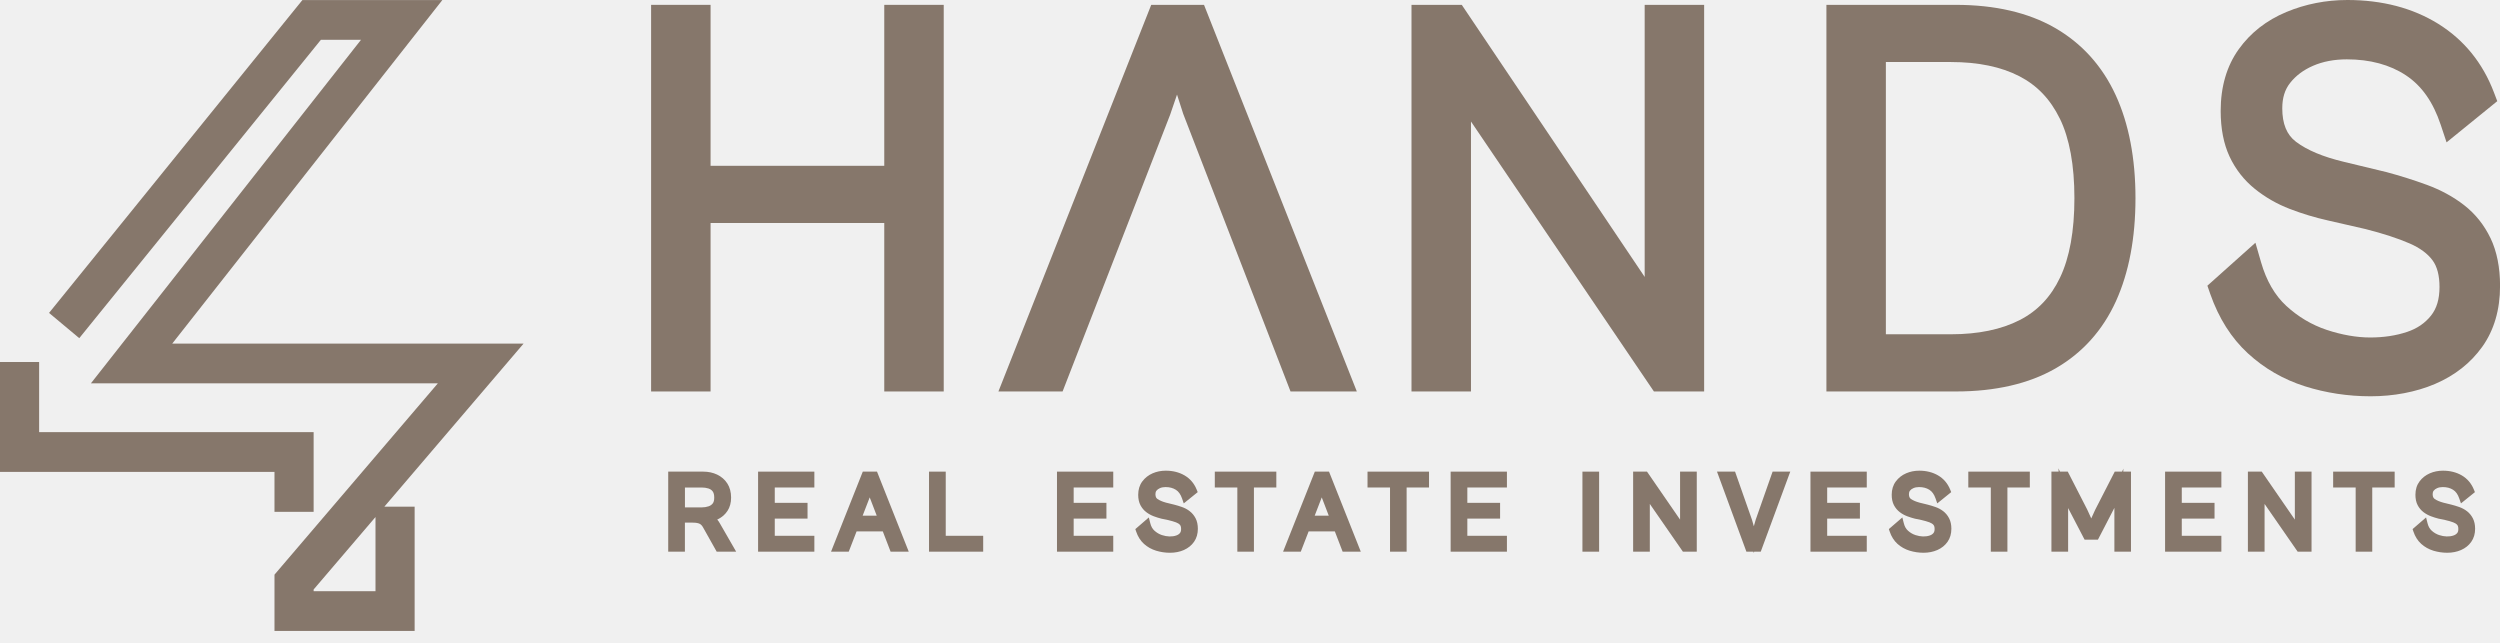
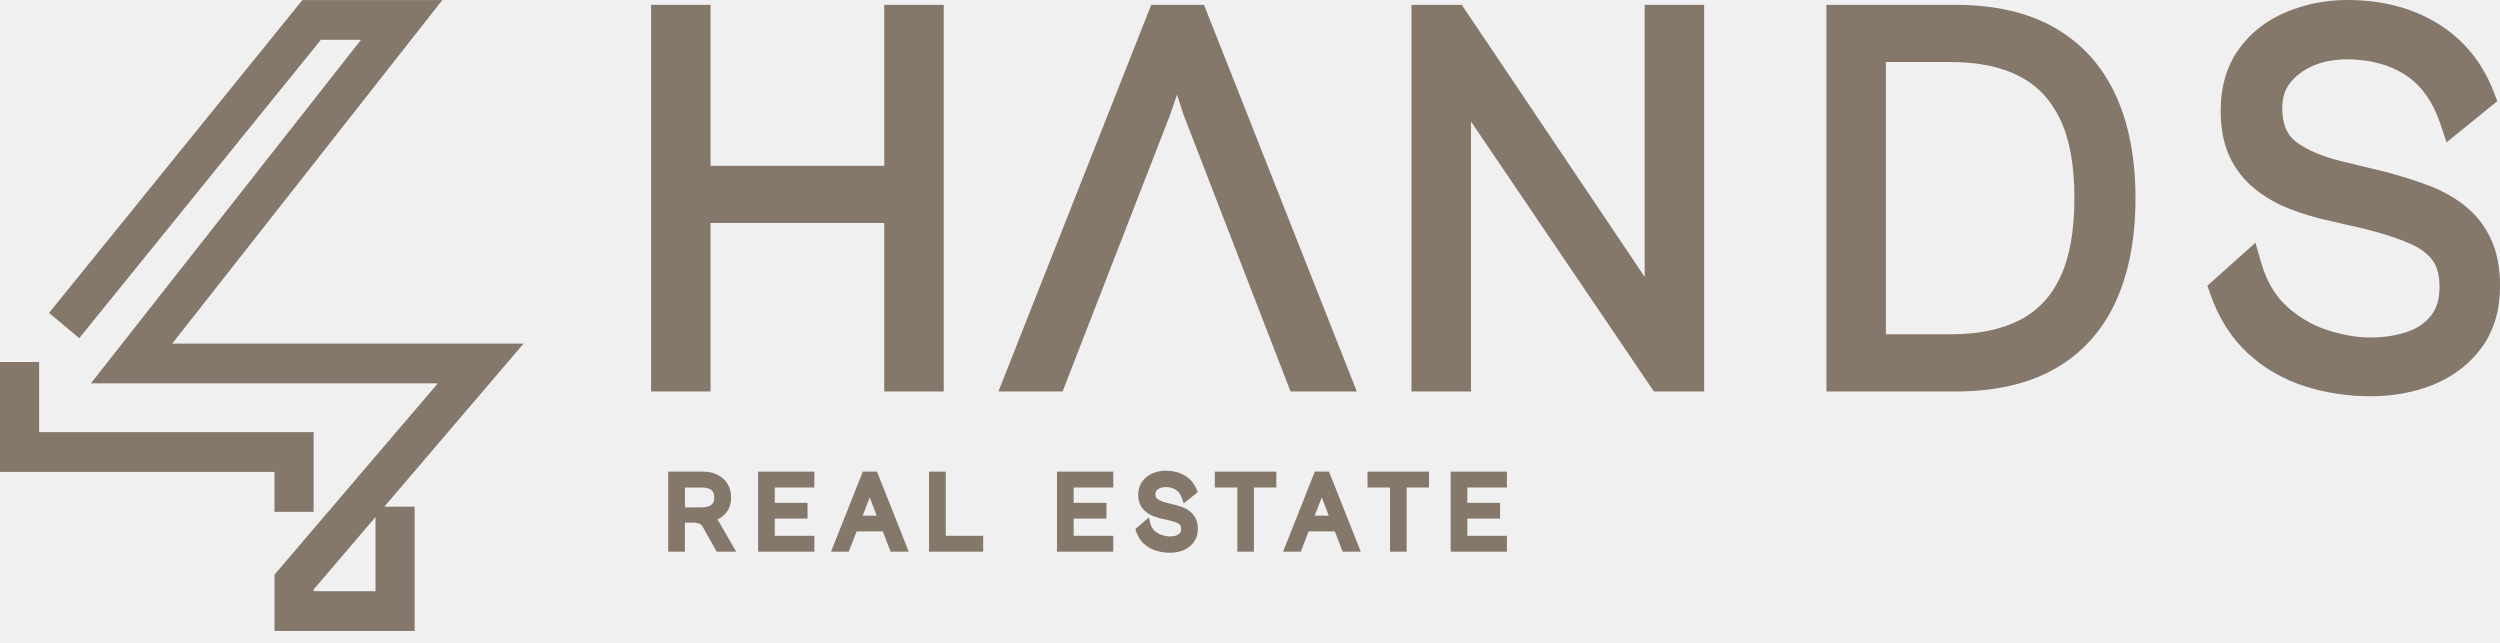
<svg xmlns="http://www.w3.org/2000/svg" width="218" height="56" viewBox="0 0 218 56" fill="none">
  <g clip-path="url(#clip0_13_5)">
    <path d="M27.348 44.632V37.682H3.412V31.567H0V41.149H23.935V44.632H27.348Z" fill="#86776B" />
    <path d="M15.019 29.961L38.571 0.006H26.368L4.277 27.286L6.912 29.488L27.98 3.472H31.48L7.926 33.428H38.18L23.935 50.11V55.019H36.156V44.179H33.517L45.656 29.961H15.019ZM32.744 51.552H27.348V51.403L32.744 45.084V51.552Z" fill="#86776B" />
    <path d="M61.961 19.445H77.108V34.136H82.293V0.423H77.108V14.458H61.961V0.423H56.776V34.136H61.961V19.445Z" fill="#86776B" />
    <path d="M102.038 9.998L102.636 8.249L103.178 9.933L112.534 34.136H118.315L104.99 0.423H100.387L87.062 34.136H92.658L102.038 9.998Z" fill="#86776B" />
    <path d="M143.415 23.991L143.42 24.152L127.467 0.423H123.083V34.136H128.269V10.596L144.221 34.136H148.601V0.423H143.415V23.991Z" fill="#86776B" />
    <path d="M179.178 2.423C176.862 1.095 173.956 0.423 170.544 0.423H159.263V34.136H170.544C173.989 34.136 176.91 33.464 179.224 32.136C181.579 30.785 183.36 28.805 184.518 26.248C185.643 23.762 186.214 20.746 186.214 17.279C186.214 13.813 185.635 10.792 184.492 8.304C183.318 5.751 181.53 3.772 179.178 2.423ZM179.619 10.342C180.461 12.07 180.889 14.404 180.889 17.279C180.889 20.155 180.467 22.457 179.637 24.203C178.83 25.898 177.678 27.11 176.118 27.91C174.512 28.733 172.497 29.149 170.127 29.149H164.448V5.409H170.127C172.494 5.409 174.5 5.826 176.09 6.647C177.641 7.449 178.794 8.658 179.616 10.342H179.619Z" fill="#86776B" />
    <path d="M217.176 20.776C216.623 19.618 215.845 18.645 214.862 17.882C213.928 17.157 212.839 16.567 211.63 16.121C210.492 15.705 209.31 15.332 208.117 15.011L204.391 14.112C202.577 13.681 201.169 13.091 200.206 12.359C199.403 11.751 199.014 10.796 199.014 9.441C199.014 8.539 199.236 7.819 199.693 7.238C200.198 6.597 200.851 6.107 201.69 5.74C202.548 5.366 203.541 5.175 204.645 5.175C206.663 5.175 208.395 5.642 209.79 6.564C211.174 7.479 212.167 8.892 212.831 10.883L213.34 12.414L217.762 8.822L217.467 8.047C216.487 5.473 214.847 3.46 212.595 2.066C210.378 0.695 207.719 0 204.691 0C202.829 0 201.039 0.352 199.371 1.047C197.643 1.766 196.245 2.857 195.22 4.291C194.173 5.749 193.643 7.56 193.643 9.674C193.643 11.216 193.905 12.556 194.42 13.657C194.937 14.763 195.681 15.712 196.629 16.476C197.532 17.203 198.556 17.791 199.676 18.221C200.737 18.63 201.861 18.97 203.014 19.228L206.281 19.976C207.813 20.365 209.106 20.788 210.12 21.229C211.011 21.616 211.683 22.111 212.117 22.698C212.521 23.245 212.725 24.027 212.725 25.023C212.725 26.078 212.483 26.898 211.981 27.525C211.451 28.188 210.765 28.654 209.888 28.946C208.927 29.267 207.847 29.429 206.678 29.429C205.508 29.429 204.195 29.203 202.867 28.758C201.575 28.325 200.397 27.623 199.362 26.671C198.367 25.754 197.627 24.477 197.165 22.872L196.673 21.167L192.484 24.913L192.735 25.635C193.473 27.745 194.577 29.488 196.017 30.813C197.442 32.124 199.113 33.089 200.986 33.684C202.813 34.262 204.743 34.556 206.724 34.556C208.705 34.556 210.66 34.195 212.33 33.482C214.053 32.747 215.441 31.656 216.452 30.24C217.482 28.796 218.005 27.009 218.005 24.928C218.005 23.325 217.726 21.926 217.177 20.773L217.176 20.776Z" fill="#86776B" />
    <path d="M62.544 45.305C62.565 45.296 62.586 45.287 62.605 45.276C62.954 45.106 63.236 44.86 63.44 44.544C63.647 44.224 63.752 43.837 63.752 43.397C63.752 42.913 63.641 42.495 63.421 42.156C63.203 41.819 62.903 41.561 62.531 41.383C62.17 41.213 61.763 41.126 61.322 41.126H58.268V48.106H59.723V45.573H60.391C60.725 45.573 60.907 45.625 61 45.67C61.119 45.726 61.218 45.828 61.305 45.986L62.495 48.106H64.193L62.793 45.673C62.718 45.532 62.635 45.41 62.543 45.306L62.544 45.305ZM61.786 42.6C61.94 42.649 62.059 42.732 62.149 42.854C62.239 42.976 62.281 43.155 62.281 43.397C62.281 43.618 62.238 43.786 62.152 43.898C62.06 44.016 61.94 44.1 61.783 44.153C61.6 44.215 61.397 44.245 61.185 44.245H59.727V42.51H61.185C61.4 42.51 61.603 42.54 61.788 42.598L61.786 42.6Z" fill="#86776B" />
    <path d="M66.105 48.106H71.012V46.721H67.56V45.222H70.417V43.848H67.56V42.51H71.012V41.126H66.105V48.106Z" fill="#86776B" />
    <path d="M75.235 41.126L72.466 48.106H74.01L74.694 46.34H76.981L77.661 48.106H79.243L76.475 41.126H75.236H75.235ZM76.451 44.964H75.224L75.828 43.401L75.838 43.37L76.45 44.964H76.451Z" fill="#86776B" />
    <path d="M82.468 41.126H81.011V48.106H85.734V46.721H82.468V41.126Z" fill="#86776B" />
    <path d="M92.169 48.106H97.076V46.721H93.624V45.222H96.481V43.848H93.624V42.51H97.076V41.126H92.169V48.106Z" fill="#86776B" />
    <path d="M103.738 44.571C103.536 44.415 103.305 44.293 103.053 44.206C102.828 44.127 102.599 44.058 102.369 44L101.679 43.831C101.368 43.747 101.118 43.639 100.935 43.513C100.85 43.454 100.753 43.353 100.753 43.094C100.753 42.967 100.782 42.867 100.841 42.789C100.914 42.696 101.013 42.622 101.146 42.565C101.285 42.504 101.45 42.473 101.635 42.473C101.987 42.473 102.28 42.55 102.533 42.708C102.773 42.858 102.951 43.106 103.075 43.467L103.223 43.896L104.44 42.914L104.348 42.688C104.129 42.15 103.774 41.735 103.291 41.454C102.822 41.182 102.271 41.043 101.654 41.043C101.247 41.043 100.862 41.12 100.51 41.272C100.147 41.43 99.845 41.666 99.614 41.974C99.373 42.294 99.251 42.688 99.251 43.144C99.251 43.499 99.317 43.804 99.447 44.052C99.574 44.294 99.745 44.499 99.956 44.66C100.153 44.81 100.375 44.932 100.613 45.021C100.834 45.103 101.052 45.173 101.274 45.228L101.861 45.35C102.119 45.409 102.35 45.478 102.548 45.55C102.705 45.609 102.824 45.685 102.898 45.776C102.96 45.851 102.991 45.97 102.991 46.13C102.991 46.291 102.958 46.403 102.889 46.484C102.809 46.58 102.701 46.651 102.562 46.697C102.211 46.816 101.77 46.809 101.318 46.658C101.084 46.58 100.868 46.454 100.676 46.282C100.496 46.123 100.375 45.908 100.304 45.624L100.178 45.121L99.001 46.138L99.071 46.346C99.219 46.789 99.45 47.153 99.758 47.43C100.058 47.699 100.414 47.899 100.816 48.022C101.204 48.141 101.611 48.201 102.024 48.201C102.47 48.201 102.877 48.12 103.235 47.961C103.607 47.795 103.906 47.555 104.12 47.246C104.342 46.931 104.453 46.547 104.453 46.109C104.453 45.755 104.387 45.446 104.254 45.192C104.123 44.943 103.95 44.733 103.735 44.571H103.738Z" fill="#86776B" />
    <path d="M105.931 42.51H107.896V48.106H109.342V42.51H111.296V41.126H105.931V42.51Z" fill="#86776B" />
    <path d="M114.652 41.126L111.884 48.106H113.428L114.112 46.34H116.399L117.078 48.106H118.661L115.891 41.126H114.652ZM115.869 44.964H114.642L115.246 43.401L115.256 43.37L115.867 44.964H115.869Z" fill="#86776B" />
    <path d="M119.248 42.51H121.21V48.106H122.657V42.51H124.611V41.126H119.248V42.51Z" fill="#86776B" />
    <path d="M126.496 48.106H131.404V46.721H127.952V45.222H130.808V43.848H127.952V42.51H131.404V41.126H126.496V48.106Z" fill="#86776B" />
-     <path d="M139.443 41.126H137.988V48.106H139.443V41.126Z" fill="#86776B" />
-     <path d="M146.502 45.311L143.618 41.126H142.409V48.106H143.864V43.943L146.749 48.106H147.958V41.126H146.502V45.311Z" fill="#86776B" />
-     <path d="M153.1 45.311L152.934 45.89L152.774 45.329L151.297 41.126H149.722L152.286 48.106H152.902L152.934 48.219L152.967 48.106H153.537L156.111 41.126H154.571L153.1 45.311Z" fill="#86776B" />
-     <path d="M157.873 48.106H162.782V46.721H159.33V45.222H162.185V43.848H159.33V42.51H162.782V41.126H157.873V48.106Z" fill="#86776B" />
-     <path d="M169.444 44.571C169.241 44.415 169.01 44.293 168.758 44.206C168.533 44.127 168.304 44.058 168.074 44L167.385 43.831C167.074 43.747 166.824 43.639 166.64 43.513C166.556 43.454 166.458 43.353 166.458 43.094C166.458 42.967 166.488 42.866 166.547 42.789C166.619 42.696 166.718 42.622 166.852 42.565C166.991 42.504 167.155 42.473 167.34 42.473C167.692 42.473 167.986 42.55 168.239 42.708C168.479 42.858 168.656 43.106 168.781 43.467L168.929 43.896L170.145 42.914L170.054 42.688C169.834 42.15 169.479 41.735 168.997 41.454C168.529 41.182 167.977 41.043 167.359 41.043C166.952 41.043 166.567 41.12 166.215 41.272C165.851 41.43 165.55 41.666 165.32 41.974C165.078 42.294 164.957 42.688 164.957 43.144C164.957 43.499 165.022 43.804 165.152 44.052C165.28 44.294 165.451 44.499 165.662 44.66C165.858 44.81 166.08 44.932 166.319 45.021C166.539 45.103 166.758 45.173 166.979 45.228L167.568 45.35C167.826 45.409 168.057 45.476 168.255 45.55C168.412 45.609 168.53 45.685 168.604 45.776C168.667 45.851 168.698 45.971 168.698 46.13C168.698 46.29 168.665 46.403 168.595 46.484C168.516 46.58 168.409 46.651 168.268 46.697C167.918 46.816 167.476 46.809 167.025 46.658C166.791 46.58 166.575 46.454 166.382 46.282C166.203 46.123 166.082 45.908 166.011 45.624L165.885 45.12L164.708 46.136L164.778 46.344C164.926 46.788 165.157 47.152 165.463 47.428C165.764 47.697 166.119 47.897 166.522 48.021C166.909 48.139 167.316 48.2 167.73 48.2C168.175 48.2 168.582 48.118 168.942 47.959C169.313 47.794 169.612 47.553 169.827 47.245C170.049 46.929 170.16 46.546 170.16 46.108C170.16 45.755 170.094 45.445 169.96 45.191C169.83 44.941 169.655 44.732 169.444 44.57V44.571Z" fill="#86776B" />
-     <path d="M171.637 42.51H173.599V48.106H175.046V42.51H177V41.126H171.637V42.51Z" fill="#86776B" />
-     <path d="M185.161 40.863L185.047 41.126H184.406L182.701 44.451L182.357 45.207L182.007 44.437L180.309 41.126H179.625L179.497 40.837L179.514 41.126H178.885V48.106H180.34V44.302L181.776 47.057H182.941L184.371 44.293L184.375 44.285V48.106H185.821V41.126H185.149L185.161 40.863Z" fill="#86776B" />
-     <path d="M188.795 48.106H193.703V46.721H190.251V45.222H193.107V43.848H190.251V42.51H193.703V41.126H188.795V48.106Z" fill="#86776B" />
-     <path d="M200.111 45.311L197.225 41.126H196.016V48.106H197.471V43.943L200.356 48.106H201.566V41.126H200.111V45.311Z" fill="#86776B" />
-     <path d="M203.451 42.51H205.414V48.106H206.86V42.51H208.814V41.126H203.451V42.51Z" fill="#86776B" />
-     <path d="M215.113 44.571C214.91 44.415 214.679 44.293 214.428 44.206C214.203 44.127 213.973 44.058 213.744 44L213.054 43.831C212.743 43.747 212.493 43.639 212.309 43.513C212.225 43.454 212.127 43.353 212.127 43.094C212.127 42.967 212.157 42.866 212.216 42.789C212.289 42.696 212.388 42.622 212.521 42.565C212.66 42.504 212.825 42.473 213.01 42.473C213.362 42.473 213.655 42.55 213.907 42.708C214.146 42.858 214.324 43.106 214.448 43.467L214.596 43.896L215.813 42.914L215.721 42.688C215.502 42.15 215.147 41.735 214.665 41.454C214.197 41.182 213.645 41.043 213.027 41.043C212.62 41.043 212.235 41.12 211.883 41.272C211.519 41.43 211.218 41.666 210.987 41.974C210.746 42.294 210.625 42.688 210.625 43.144C210.625 43.499 210.69 43.804 210.82 44.052C210.947 44.294 211.118 44.499 211.329 44.66C211.528 44.81 211.748 44.932 211.988 45.021C212.209 45.103 212.426 45.173 212.648 45.228L213.238 45.35C213.495 45.409 213.726 45.476 213.924 45.55C214.081 45.609 214.2 45.685 214.274 45.776C214.336 45.851 214.367 45.971 214.367 46.13C214.367 46.29 214.334 46.403 214.265 46.484C214.185 46.58 214.078 46.651 213.938 46.697C213.587 46.816 213.146 46.809 212.694 46.658C212.46 46.58 212.244 46.454 212.052 46.282C211.873 46.123 211.751 45.908 211.68 45.624L211.554 45.12L210.378 46.136L210.447 46.344C210.595 46.788 210.826 47.152 211.133 47.428C211.433 47.697 211.788 47.897 212.191 48.021C212.579 48.139 212.986 48.2 213.399 48.2C213.844 48.2 214.252 48.118 214.611 47.959C214.983 47.794 215.282 47.553 215.496 47.245C215.719 46.929 215.83 46.546 215.83 46.108C215.83 45.755 215.763 45.445 215.63 45.191C215.499 44.941 215.325 44.732 215.113 44.57V44.571Z" fill="#86776B" />
  </g>
  <defs>
    <clipPath id="clip0_13_5">
      <rect width="218.005" height="55.02" fill="white" />
    </clipPath>
  </defs>
</svg>
